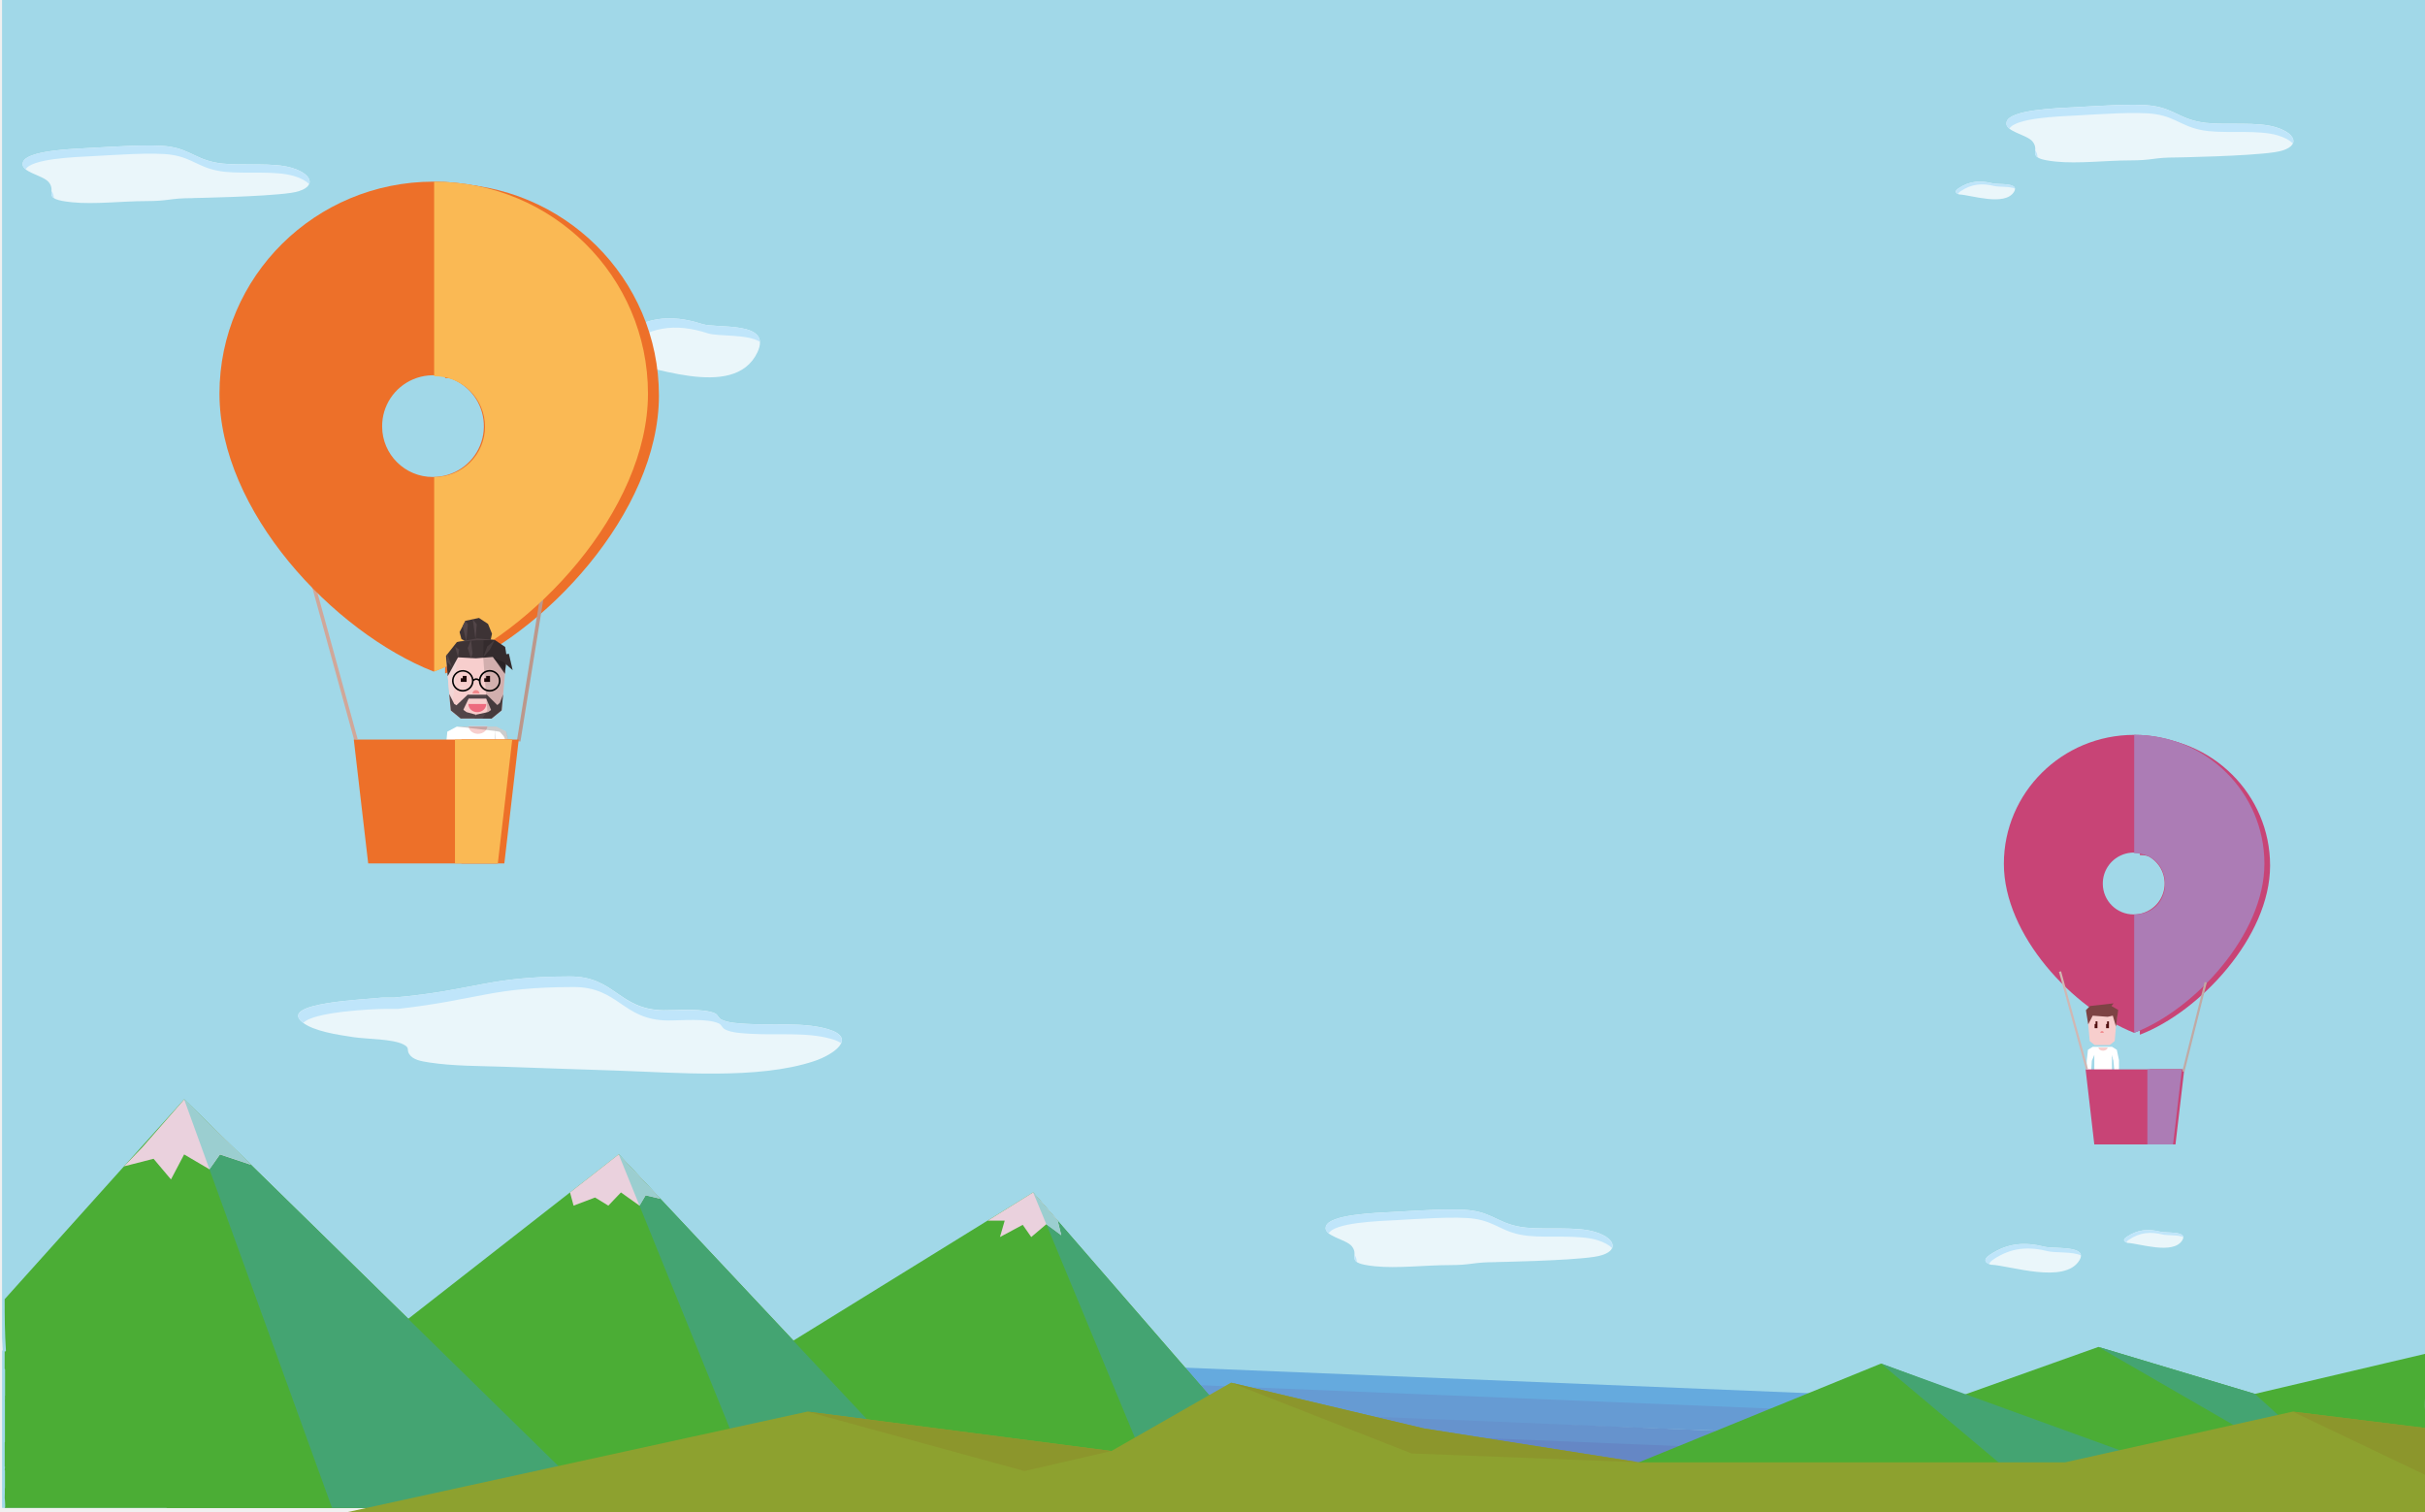
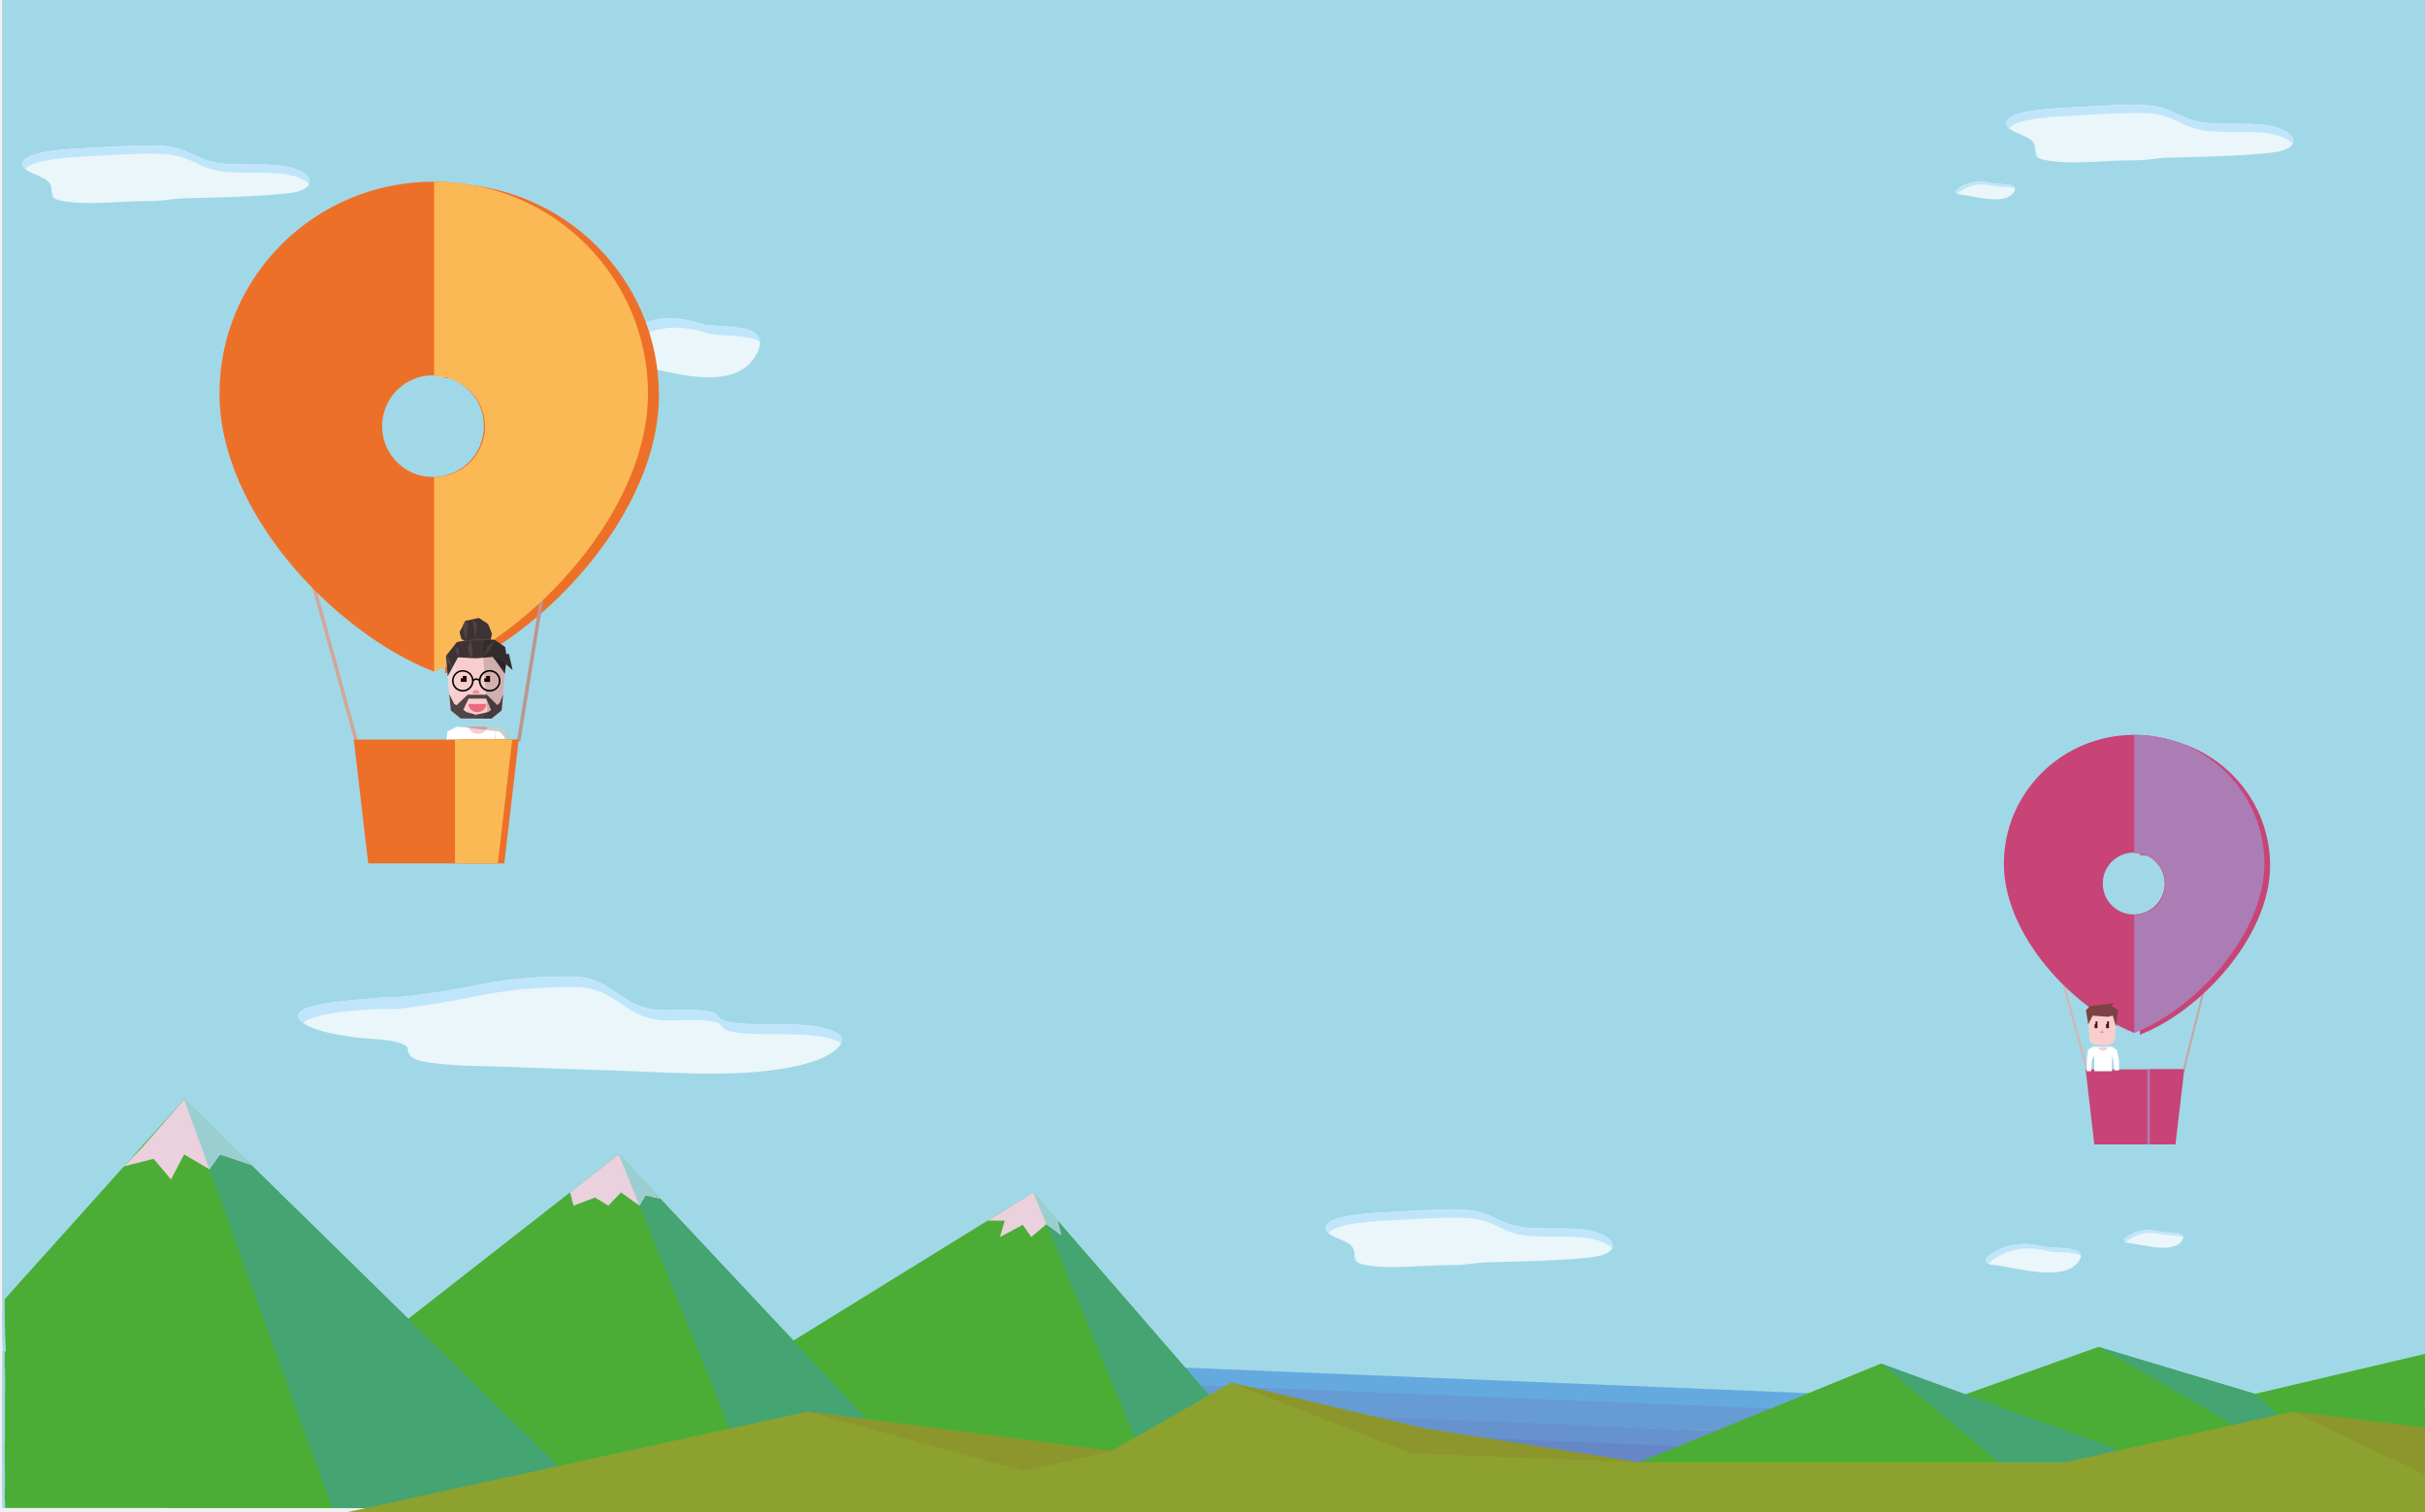
- <svg xmlns="http://www.w3.org/2000/svg" id="Calque_1" data-name="Calque 1" viewBox="0 0 1925 1200">
+ <svg xmlns="http://www.w3.org/2000/svg" class="svg" id="header-svg" data-name="header-svg" viewBox="0 0 1925 1200">
  <defs>
-     <style>.cls-1{fill:#a1d8e8;}.cls-2{fill:#c84476;}.cls-3{fill:#65aade;}.cls-4{fill:#669bd3;}.cls-5{fill:#6693cd;}.cls-6{fill:#6587c5;}.cls-7{fill:#4bad35;}.cls-8{fill:#44a472;}.cls-9{fill:#ead1dd;}.cls-10{fill:#9bced0;}.cls-11{fill:#eaf6fa;}.cls-12{fill:#bfe5fa;}.cls-13{fill:#ac7cb5;}.cls-14{fill:#f7cecd;}.cls-15{fill:#7d4344;}.cls-16{fill:#f4d7d7;}.cls-17{fill:#f1898c;}.cls-18,.cls-30{fill:#fff;}.cls-19{fill:#511011;}.cls-20{fill:#fdfbfb;}.cls-21{fill:#c0aaa5;}.cls-22{fill:#d1b7b3;}.cls-23{fill:#8da12f;}.cls-24{fill:#8c962c;}.cls-25{fill:#ed7029;}.cls-26{fill:#bc978b;}.cls-27{fill:#d1a799;}.cls-28{fill:#fab954;}.cls-29,.cls-32,.cls-38,.cls-41{fill:#010101;}.cls-29{opacity:0.2;}.cls-29,.cls-30,.cls-32,.cls-41{isolation:isolate;}.cls-30{opacity:0.19;}.cls-31{fill:#9b2351;}.cls-32{opacity:0.1;}.cls-33{fill:#1e0809;}.cls-34{fill:#f3d6d6;}.cls-35{fill:#ed6b7f;}.cls-36{fill:#3d3335;}.cls-37{fill:#524548;}.cls-39{fill:#30282a;}.cls-40{fill:#504346;}.cls-41{opacity:0.15;}</style>
+     <style>
+                     .cls-1 {
+                         fill: #a1d8e8;
+                     }
+                     
+                     .cls-2 {
+                         fill: #c84476;
+                     }
+                     
+                     .cls-3 {
+                         fill: #65aade;
+                     }
+                     
+                     .cls-4 {
+                         fill: #669bd3;
+                     }
+                     
+                     .cls-5 {
+                         fill: #6693cd;
+                     }
+                     
+                     .cls-6 {
+                         fill: #6587c5;
+                     }
+                     
+                     .cls-7 {
+                         fill: #4bad35;
+                     }
+                     
+                     .cls-8 {
+                         fill: #44a472;
+                     }
+                     
+                     .cls-9 {
+                         fill: #ead1dd;
+                     }
+                     
+                     .cls-10 {
+                         fill: #9bced0;
+                     }
+                     
+                     .cls-11 {
+                         fill: #eaf6fa;
+                     }
+                     
+                     .cls-12 {
+                         fill: #bfe5fa;
+                     }
+                     
+                     .cls-13 {
+                         fill: #ac7cb5;
+                     }
+                     
+                     .cls-14 {
+                         fill: #f7cecd;
+                     }
+                     
+                     .cls-15 {
+                         fill: #7d4344;
+                     }
+                     
+                     .cls-16 {
+                         fill: #f4d7d7;
+                     }
+                     
+                     .cls-17 {
+                         fill: #f1898c;
+                     }
+                     
+                     .cls-18,
+                     .cls-30 {
+                         fill: #fff;
+                     }
+                     
+                     .cls-19 {
+                         fill: #511011;
+                     }
+                     
+                     .cls-20 {
+                         fill: #fdfbfb;
+                     }
+                     
+                     .cls-21 {
+                         fill: #c0aaa5;
+                     }
+                     
+                     .cls-22 {
+                         fill: #d1b7b3;
+                     }
+                     
+                     .cls-23 {
+                         fill: #8da12f;
+                     }
+                     
+                     .cls-24 {
+                         fill: #8c962c;
+                     }
+                     
+                     .cls-25 {
+                         fill: #ed7029;
+                     }
+                     
+                     .cls-26 {
+                         fill: #bc978b;
+                     }
+                     
+                     .cls-27 {
+                         fill: #d1a799;
+                     }
+                     
+                     .cls-28 {
+                         fill: #fab954;
+                     }
+                     
+                     .cls-29,
+                     .cls-32,
+                     .cls-38,
+                     .cls-41 {
+                         fill: #010101;
+                     }
+                     
+                     .cls-29 {
+                         opacity: 0.2;
+                     }
+                     
+                     .cls-29,
+                     .cls-30,
+                     .cls-32,
+                     .cls-41 {
+                         isolation: isolate;
+                     }
+                     
+                     .cls-30 {
+                         opacity: 0.19;
+                     }
+                     
+                     .cls-31 {
+                         fill: #9b2351;
+                     }
+                     
+                     .cls-32 {
+                         opacity: 0.1;
+                     }
+                     
+                     .cls-33 {
+                         fill: #1e0809;
+                     }
+                     
+                     .cls-34 {
+                         fill: #f3d6d6;
+                     }
+                     
+                     .cls-35 {
+                         fill: #ed6b7f;
+                     }
+                     
+                     .cls-36 {
+                         fill: #3d3335;
+                     }
+                     
+                     .cls-37 {
+                         fill: #524548;
+                     }
+                     
+                     .cls-39 {
+                         fill: #30282a;
+                     }
+                     
+                     .cls-40 {
+                         fill: #504346;
+                     }
+                     
+                     .cls-41 {
+                         opacity: 0.15;
+                     }
+                 </style>
  </defs>
  <path class="cls-1" d="M1924.9,1179.94a.52.52,0,0,1,.1-.4V1147c0-.28-.07-.55-.11-.83a.76.76,0,0,1,.11-.53v-8.28c-.07-5-.21-10.08,0-15.11a16,16,0,0,1,0-2.09v-.45c-.12-2.31-.1-4.62,0-6.93a.65.65,0,0,1-.09-.33v-6.8a.65.65,0,0,1,.09-.33.82.82,0,0,1,0-.71v0a.8.8,0,0,1,0-.69.82.82,0,0,1,0-.75v-1c-.14-1.47-.14-3-.14-4.43a.73.73,0,0,1,0-.24.65.65,0,0,1,0-.25v-7.77a.69.69,0,0,1,.14-.42V0H1.63V1062.24c.13,3.17.28,6.34.49,9.51a.62.62,0,0,1-.49.68v124.75H1925V1181C1925,1180.62,1924.95,1180.28,1924.9,1179.94Z" />
-   <path class="cls-2" d="M1733.92,849l-7,59.62h-20.38V849" />
  <g id="Mer">
    <path class="cls-3" d="M933.5,1085.55l593.11,24.27v18.5L933.5,1106.93" />
    <path class="cls-4" d="M933.5,1099l593.11,24.27v18.5L933.5,1120.35" />
    <path class="cls-5" d="M933.5,1118.34l593.11,24.27v18.5L933.5,1139.72" />
    <path class="cls-6" d="M933.5,1131.76,1526.61,1156v18.5L933.5,1153.14" />
  </g>
  <g id="Montagnes">
    <path class="cls-7" d="M414.89,1197.19,820.13,946.71l217.48,250.48H560" />
    <path class="cls-8" d="M820.13,946.71,924,1197.19h113.19" />
    <path class="cls-9" d="M784,969.13h13.55l-3.76,13,18.06-9.69,6.77,9.69,12-10.2,11.84,8.71-2.85-11.55-19.47-22.42" />
    <path class="cls-10" d="M820.13,946.71,830.6,972l11.84,8.71-2.85-11.55" />
    <path class="cls-7" d="M131.88,1197.19l359.28-280.7,263.44,280.7H277" />
    <path class="cls-8" d="M491.16,916.49l112.68,278.22,150.32,2.48" />
    <path class="cls-9" d="M452.48,946.71l2.83,10.5,17.06-6.46,10.54,6.46,10-10.5,14.7,10.5,4.87-8.2,11.61,2.67-33-35.19" />
    <path class="cls-10" d="M507.65,957.21l4.87-8.2,11.61,2.67-33-35.19" />
    <path class="cls-7" d="M3.63,1197.19h474L146.17,872.8,3.7,1031.47c0,13.6.11,27.2,1,40.78a.68.68,0,0,1-1,.66v13.81a.66.66,0,0,1,.33.59V1108a.62.62,0,0,1-.1.34c.1,1.08,0,2.16,0,3.26a.66.66,0,0,1-.1.31.69.69,0,0,1,.1.36v32.49a.67.67,0,0,1-.17.45v8.47a.73.73,0,0,1,0,.21c0,1.16,0,2.31,0,3.46v6.89a.66.66,0,0,1,.2.51,19.61,19.61,0,0,1-.23,2.35.68.68,0,0,1,.23.53v13.69a.69.69,0,0,1-.13.4c.09,2.44-.05,4.89-.07,7.34a.71.71,0,0,1,0,.19c.17,1.75.31,3.51.34,5.27a.69.69,0,0,1,0,.11.67.67,0,0,1,0,.09v1.79A.68.68,0,0,1,3.63,1197.19Z" />
    <path class="cls-8" d="M146.17,872.8l117.41,324.4h213.6" />
    <path class="cls-9" d="M112.88,911l-14.44,15,23.47-6,13.82,16.4,10.44-19.85,20.09,11.8,8.34-11.8,24.55,8.22-21.43-21-31.55-30.88" />
    <path class="cls-10" d="M146.17,872.8l20.09,55.49,8.34-11.8,24.55,8.22" />
  </g>
-   <g id="Nuage1">
+   <g id="Nuage1" class="nuage">
    <path class="cls-11" d="M1579.37,996.38c14.17-9.59,27.81-10.5,43.71-6.55,7.5,1.86,35.06-1.35,27.5,10.9-11.71,19-55,4-70.19,3.36,0,0-9.05-2.27-1-7.71Z" />
    <path class="cls-12" d="M1582.26,1000c14.17-9.59,27.81-10.5,43.72-6.55,5.13,1.27,19.65.17,25.89,3.27-.57-7.45-22.27-5.23-28.79-6.85-15.9-4-29.54-3-43.71,6.55-5.93,4-2.54,6.3-.36,7.22.23-1,1.15-2.21,3.26-3.64Z" />
  </g>
-   <path class="cls-2" d="M1723.21,703.2c0-13.43-9.5-24.31-24.55-24.31v-94h.1c57.08,0,103.27,45.82,103.27,102.35s-55.86,116-103.23,134.19c-.09,0-.15-.08-.15-.12V727.51c15.05,0,24.55-10.88,24.55-24.31Z" />
-   <path class="cls-2" d="M1590.7,685.79c0,56.53,54.66,114.92,103.36,134.19,47.37-18.2,103.36-77.66,103.36-134.19s-46.27-102.35-103.36-102.35S1590.7,629.26,1590.7,685.79Zm78.53,15.92A24.55,24.55,0,1,1,1693.78,726,24.43,24.43,0,0,1,1669.23,701.71Z" />
-   <path class="cls-13" d="M1718.7,701.71c0-13.43-9.5-24.31-24.55-24.31v-94h.1c57.08,0,103.27,45.82,103.27,102.35s-55.86,116-103.23,134.19c-.09,0-.15-.08-.15-.12V726c15.05,0,24.55-10.88,24.55-24.31Z" />
-   <g id="Perso">
-     <path class="cls-14" d="M1669.87,829.69h-7.13l-3.9-3.16L1657,805.47l6.43-5h10.7l6.43,5-1.88,21.06-3.9,3.16h-7.15" />
-     <path class="cls-15" d="M1657.66,813.3l3.56-6.93,11.85.9,4.11-.9,2.5,8.73,1.77-13.24-5.33-3.16,1.67-2.1-18.69,2.11-3.27,3.31" />
-     <path class="cls-16" d="M1665,817h-2.89v.75m9.42-.75h2.89v.75" />
-     <path class="cls-17" d="M1670,820v-.05a1.36,1.36,0,0,0-2.73,0s0,0,0,.05H1670Z" />
-     <path class="cls-18" d="M1680.35,833.48l-3.79-2.38h-15.34l-3.76,2.38-.95,8.54v8.46H1660l.51-8.29,2-4.68v13h14l0-13,1.08,4.09.79,8.14,3.69.16v-8.27" />
-     <path class="cls-14" d="M1665.77,831.64c.05,1.42,1.66,2.56,3.64,2.56s3.59-1.14,3.64-2.56h-7.29Z" />
-     <path class="cls-19" d="M1663.49,810.88V813h-.76v3.31H1665v-5.42m7.6,0V813h-.76v3.31h2.28v-5.42" />
-     <path class="cls-20" d="M1676.57,837.7l2,3.84h-.92" />
-   </g>
-   <path class="cls-2" d="M1662.49,908.62h62.57l7-59.62h-76.48" />
-   <path class="cls-13" d="M1732,849l-7,59.62h-20.38V849" />
-   <path class="cls-21" d="M1751.8,780l-17.73,70.87-1.74-.31,17.73-70.88Z" />
-   <path class="cls-22" d="M1657.45,848.55l-1.68.45-21.33-77.42,1.68-.45Z" />
-   <g id="Nuage2">
+   <g id="Nuage2" class="nuage">
    <path class="cls-11" d="M1187.61,1002.06c-19.35,0-18.39,2.37-37.73,2.36-18,0-40.72,2.74-58.36.92-25.37-2.62-11.77-7.58-18.35-15.81-4.76-6-23.24-7.94-20.61-16,3.06-9.29,38.48-10.59,54.54-11.39,15.8-.78,47.13-3.22,61.78-1,17.47,2.68,22.23,11.39,42.32,13.5,16.44,1.73,40.12-1.1,54.92,3.39,18,5.46,19.8,16.88-1,19.89-21.48,3.12-77.54,4.07-77.54,4.07Z" />
    <path class="cls-12" d="M1075.23,996.38c-.09,2.22-.38,4.07,1.8,5.58A8.8,8.8,0,0,0,1075.23,996.38Zm33.65-27.71c15.8-.78,47.13-3.22,61.78-1,17.47,2.67,22.23,11.39,42.31,13.5,16.44,1.73,40.12-1.1,54.93,3.39,5.57,1.69,9.59,4,11.87,6.37,1.88-4.41-3.1-9.66-13.65-12.86-14.81-4.49-38.48-1.66-54.93-3.39-20.08-2.11-24.85-10.83-42.32-13.5-14.65-2.24-46,.19-61.78,1-16.06.79-51.48,2.09-54.54,11.39-.76,2.31.24,4.12,2.15,5.67,4.83-8.54,38.6-9.79,54.17-10.56Z" />
  </g>
  <g id="Terre">
    <path class="cls-7" d="M1925.1,1188.3a55.23,55.23,0,0,0-.2-8.36.55.55,0,0,1,.42-.61v-38.07a.28.28,0,0,0,0-.22v-16.4a15.45,15.45,0,0,1-.3-4.66c-.26-4.45,0-8.89.07-13.34v-31.77l-135.14,31.78-124.25-37.27-106.33,37.9-66.18-24.7L1301,1160.95l-215.83,40.25h840.17V1188.7A.44.44,0,0,1,1925.1,1188.3Z" />
    <path class="cls-8" d="M1493.18,1082.59l141,118.61H1820m-154.26-131.81,228.11,131.81-103.86-94.54" />
    <path class="cls-23" d="M1925.1,1188.3a55.23,55.23,0,0,0-.2-8.36.55.55,0,0,1,.42-.61v-38.07a.28.28,0,0,0,0-.22v-7.3l-105.36-13-180.64,40.25H1301l-170.45-26.83-153.38-36.41L882.27,1152,641,1120.7l-368.29,80.49H1925.32V1188.7A.44.44,0,0,1,1925.1,1188.3Z" />
    <polygon class="cls-24" points="813.27 1167.91 882.12 1152 640.66 1120.7 813.27 1167.91" />
    <path class="cls-24" d="M1925.32,1141.26a.28.28,0,0,0,0-.22v-7.3l-105.36-13,105.36,50.3Z" />
    <polygon class="cls-24" points="977.09 1097.71 1120.46 1153.92 1300.98 1160.94 1130.5 1134.12 977.09 1097.71" />
  </g>
-   <g id="Nuage2-2" data-name="Nuage2">
+   <g id="Nuage2-2" class="nuage" data-name="Nuage2">
    <path class="cls-11" d="M153.26,157.3c-19.35,0-18.39,2.37-37.73,2.36-18,0-40.72,2.74-58.36.92C31.79,158,45.4,153,38.82,144.77c-4.76-6-23.24-7.94-20.61-16,3.06-9.29,38.48-10.59,54.54-11.39,15.8-.78,47.13-3.22,61.78-1,17.47,2.68,22.23,11.39,42.32,13.5,16.44,1.73,40.12-1.1,54.92,3.39,18,5.46,19.8,16.88-1,19.89-21.48,3.12-77.54,4.07-77.54,4.07Z" />
    <path class="cls-12" d="M40.87,151.62c-.09,2.22-.38,4.07,1.8,5.58A8.8,8.8,0,0,0,40.87,151.62Zm33.65-27.71c15.8-.78,47.13-3.22,61.78-1,17.47,2.67,22.23,11.39,42.31,13.5,16.44,1.73,40.12-1.1,54.93,3.39,5.57,1.69,9.59,4,11.87,6.37,1.88-4.41-3.1-9.66-13.65-12.86-14.81-4.49-38.48-1.66-54.93-3.39-20.08-2.11-24.85-10.83-42.32-13.5-14.65-2.24-46,.19-61.78,1-16.06.79-51.48,2.09-54.54,11.39-.76,2.31.24,4.12,2.15,5.67,4.83-8.54,38.6-9.79,54.17-10.56Z" />
  </g>
-   <g id="Nuage1-2" data-name="Nuage1">
+   <g id="Nuage1-2" class="nuage" data-name="Nuage1">
    <path class="cls-11" d="M487.72,270.8C510.31,251,532,249.1,557.39,257.26c11.95,3.84,55.88-2.8,43.83,22.52-18.67,39.24-87.71,8.28-111.86,6.95,0,0-14.43-4.7-1.64-15.93Z" />
    <path class="cls-12" d="M492.33,278.21c22.59-19.83,44.33-21.71,69.67-13.55,8.17,2.63,31.32.35,41.27,6.76-.91-15.4-35.49-10.81-45.88-14.17C532,249.09,510.3,251,487.72,270.79c-9.45,8.29-4,13-.58,14.93.36-2.08,1.83-4.57,5.19-7.52Z" />
  </g>
-   <g id="Nuage2-3" data-name="Nuage2">
+   <g id="Nuage2-3" class="nuage" data-name="Nuage2">
    <path class="cls-11" d="M1728,125c-19.35,0-18.39,2.37-37.73,2.36-18,0-40.72,2.74-58.36.92-25.37-2.62-11.77-7.58-18.35-15.81-4.76-6-23.24-7.94-20.61-16,3.06-9.29,38.48-10.59,54.54-11.39,15.8-.78,47.13-3.22,61.78-1,17.47,2.68,22.23,11.39,42.32,13.5,16.44,1.73,40.12-1.1,54.92,3.39,18,5.46,19.8,16.88-1,19.89C1784,124.06,1728,125,1728,125Z" />
    <path class="cls-12" d="M1615.57,119.33c-.09,2.22-.38,4.07,1.8,5.58A8.8,8.8,0,0,0,1615.57,119.33Zm33.65-27.71c15.8-.78,47.13-3.22,61.78-1,17.47,2.67,22.23,11.39,42.31,13.5,16.44,1.73,40.12-1.1,54.93,3.39,5.57,1.69,9.59,4,11.87,6.37,1.88-4.41-3.1-9.66-13.65-12.86-14.81-4.49-38.48-1.66-54.93-3.39-20.08-2.11-24.85-10.83-42.32-13.5-14.65-2.24-46,.19-61.78,1-16.06.79-51.48,2.09-54.54,11.39-.76,2.31.24,4.12,2.15,5.67,4.83-8.54,38.6-9.79,54.17-10.56Z" />
  </g>
-   <g id="Nuage3">
+   <g id="Nuage3" class="nuage">
    <path class="cls-11" d="M312.93,792c65.27-6,73.54-16.66,139.55-16.77,35.84-.06,38.71,26.47,74.54,26.84,10.4.11,31.32-1.78,40.57,2.47,2.4,1.1,2.51,3.54,5,4.85,5.24,2.78,14.2,3.14,20.67,3.53,20.68,1.24,44.9-1.56,64.26,4.25,23.15,6.95,4.13,20.18-11.21,25.29-44.8,14.92-109.63,9-157.92,7.48-29.39-.91-58.77-2-88.16-3-19.41-.68-40.14-.47-59.15-3.35-7.39-1.12-13.38-2.24-16.28-6.79-2.21-3.49.85-4.85-4.59-7.61-8.74-4.44-29-4.16-39.53-5.74-12.89-1.93-31.71-4.75-40.48-11.72-20.13-16,51.78-18.19,63-19.68Z" />
    <path class="cls-12" d="M240.47,812.49C247.56,803.18,297,801,306.13,801h9.75c65.27-7.45,73.54-17.25,139.55-17.35,35.84-.06,38.71,26.17,74.54,26.54,10.4.1,31.32-1.93,40.57,2.32,2.4,1.1,2.51,3.46,5,4.78,5.24,2.78,14.21,3.1,20.67,3.49,20.68,1.24,44.9-1.57,64.26,4.23a26.83,26.83,0,0,1,7.31,3.2c1.73-4.05-.56-8.07-10.26-11-19.36-5.81-43.57-3-64.26-4.25-6.47-.39-15.43-.73-20.67-3.51-2.47-1.31-2.58-3.71-5-4.81-9.25-4.25-30.17-2.29-40.57-2.4-35.83-.37-38.7-27-74.54-27-66,.1-74.29,10.8-139.55,16.76h-9.75c-11.19,1.49-83.11,3.84-63,19.83.09.07.18.56.27.63Z" />
  </g>
  <g id="Nuage1-3" data-name="Nuage1">
    <path class="cls-11" d="M1688.17,982c8.79-5.95,17.25-6.51,27.11-4.06,4.65,1.15,21.75-.84,17.06,6.76-7.26,11.78-34.13,2.48-43.53,2.08,0,0-5.61-1.41-.64-4.78Z" />
    <path class="cls-12" d="M1690,984.25c8.79-5.95,17.25-6.51,27.11-4.06,3.18.79,12.19.11,16.06,2-.35-4.62-13.81-3.24-17.85-4.25-9.86-2.45-18.32-1.89-27.11,4.06-3.68,2.49-1.57,3.91-.22,4.48.14-.62.71-1.37,2-2.26Z" />
  </g>
-   <g id="MongolFiere1">
+   <g id="MongolFiere1" class="mongolfiere">
    <path class="cls-25" d="M393.7,340.19a40,40,0,0,0-40.37-40V145.72s-.15,0,0,0c93.87,0,169.74,75.35,169.74,168.3S431.34,504.75,353.45,534.68c-.16-.06-.12-.13-.12-.19V380.17a40,40,0,0,0,40.37-40Z" />
    <path class="cls-26" d="M434.12,458.43l-21,130.32-2.82-.45,21-130.32Z" />
    <path class="cls-27" d="M283.88,586.63l-2.76.75L246.11,460l2.75-.75Z" />
    <path class="cls-25" d="M174.22,312.52c0,93,89.89,189,170,220.66,77.89-29.92,170-127.71,170-220.66s-76.1-168.3-170-168.3-170,75.35-170,168.3ZM303.35,338.7a40.38,40.38,0,1,1,40.37,40,40.17,40.17,0,0,1-40.37-40Z" />
    <path class="cls-28" d="M385,338.7a40,40,0,0,0-40.37-40V144.23s-.15,0,0,0c93.87,0,169.74,75.35,169.74,168.3S422.66,503.26,344.77,533.18c-.16-.06-.12-.13-.12-.19V378.68a40,40,0,0,0,40.37-40Z" />
    <g id="Perso-2" data-name="Perso">
      <path class="cls-14" d="M399.43,617.86v3.87l5.3.53.62-4" />
      <path class="cls-18" d="M401.89,580.87l-7.9-4H362.66l-7.57,4-1.83,18.8V618h6.92l.55-18.87,3.64-10.24V618H394l0-30.21L396.17,598l1.77,19.71,7.7.64v-19.8" />
      <path class="cls-14" d="M372,576.51c.12,3.39,3.4,6.11,7.44,6.11s7.33-2.72,7.44-6.11H372Z" />
      <path class="cls-29" d="M362.66,576.83l30.09,3.5,4,.68,3.1,3.5,6,14.13L402,580.9l-8-4.06M358,618h2.16l.61-18.87,3.74-10.54-6.89,11.14" />
      <path class="cls-29" d="M399.43,617.86,398,598.17l-.14-.06L394,589.36l2.11,8.94,2,19.53" />
      <path class="cls-30" d="M364.37,588.86l3,30.51h-3" />
      <path class="cls-31" d="M364.37,618h30.15v4.75H364.37Z" />
      <path class="cls-32" d="M392.75,579.35l-1.4,63.95h2.7l-.1-54.55" />
      <path class="cls-14" d="M355.14,618h5.7v3.82h-5.7Zm25.21-47.39H365.78l-8-6.5L354,520.77l13.13-10.21H389l13.14,10.21-3.84,43.3-8,6.5H375.69" />
      <path class="cls-16" d="M370.42,544.59h-5.89v1.55m19.23-1.55h5.89v1.55" />
      <path class="cls-17" d="M380.64,550.6v-.11a2.79,2.79,0,0,0-5.57,0v.11h5.56Z" />
      <path class="cls-33" d="M367.32,536.64v1.84h-1.55v2.89h4.65v-4.73m15.51,0v1.84h-1.55v2.89H389v-4.73" />
      <path class="cls-34" d="M362.66,522.63,361,545.36l-3.14,18.71-2.41-27.21" />
      <path class="cls-35" d="M371.83,558.88V559c0,3.54,3.17,6.41,7.07,6.41S386,562.5,386,559v-.09H371.83Z" />
      <path class="cls-36" d="M355.4,536.87,354,520.77l8.68-11,16.21-2.94,13.82,1.25,8.26,5.55,1.13,7.11L400.83,535l-9.49-13.42-13.49,1.08-14.28-.77" />
      <path class="cls-36" d="M370.16,509.29l-3.86-1.9-1.5-5.57,4.66-8.95,10.76-2.26,7.19,4.76,3.15,7.77-1.16,5.46-10.7-1.13" />
      <path class="cls-37" d="M363.58,521.86l-2.31-8.51,3.26,2.41m-5.77,13.94-1.89-5.43-2-5.3v6.5m19-2.84-2.59-8,2.59-6.84,1.23,11.05m8.55,3,3.09-8.51,6-5.24L389,515.58" />
      <path class="cls-38" d="M388.73,531.95a8.59,8.59,0,0,0-8.49,7.29,3.74,3.74,0,0,0-2.33-.74,4,4,0,0,0-2.08.73,8.55,8.55,0,1,0,.1,1.54,3.18,3.18,0,0,1,2-1,3,3,0,0,1,2.18,1,8.59,8.59,0,1,0,8.58-8.84Zm-21.38,15.88a7.31,7.31,0,1,1,7.33-7.32,7.33,7.33,0,0,1-7.33,7.32Zm21.38,0a7.31,7.31,0,1,1,7.34-7.32,7.33,7.33,0,0,1-7.34,7.32Z" />
      <path class="cls-36" d="M391.35,521.55,403.92,519l3,13-7.38-6.49-7.47-2.83" />
      <path class="cls-39" d="M392.11,522.63l7.46,2.83,1.95,1.71L401.1,532" />
      <path class="cls-37" d="M370.16,509.29l-2.9-12.2,2.19-4.22,2,2.76m6,11.85-2.2-15.87,3.22,4" />
      <path class="cls-40" d="M362.66,509.8l16.21-2.94,13.82,1.25-14.84.22" />
      <path class="cls-37" d="M356.59,550.94l4,7.94,5.28,3.25,4.5,3.25,7.26,2,.17,3.08H365.67L357.82,564" />
      <path class="cls-37" d="M399.39,551.28,396.8,558l-4.68,4.08-4.64,3.25-9.79,2.1-.79,3.1,13.3,0,8-6.53" />
      <path class="cls-37" d="M361.27,560.94l10-9.43h15.17l9.49,9.43-5.35,4.43L386,554.68H372l-4.48,9.4" />
      <path class="cls-41" d="M383.57,521.88l3.26,42.5-3.78,6.12h7.23l8-6.48,3.27-36.71L407,532l-3-13-2,.39-.91-5.73-8.26-5.55-8.94.22" />
    </g>
    <path class="cls-25" d="M411.78,587.15l-11.44,98.38h-34V587.15" />
    <path class="cls-25" d="M292.28,685.52h102.9l11.43-98.38H280.84" />
    <path class="cls-28" d="M406.61,587.15l-11.44,98.38h-34V587.15" />
  </g>
-   <g id="Nuage1-4" data-name="Nuage1">
+   <g id="MongolfiereBis" class="mongolfiere">
+     <path class="cls-2" d="M1662.49,908.62h62.57l7-59.62h-76.48" />
+     <path class="cls-13" d="M1732,849l-7,59.62h-20.38V849" />
+     <path class="cls-21" d="M1751.8,780l-17.73,70.87-1.74-.31,17.73-70.88Z" />
+     <path class="cls-22" d="M1657.45,848.55l-1.68.45-21.33-77.42,1.68-.45Z" />
+     <path class="cls-2" d="M1723.21,703.2c0-13.43-9.5-24.31-24.55-24.31v-94h.1c57.08,0,103.27,45.82,103.27,102.35s-55.86,116-103.23,134.19c-.09,0-.15-.08-.15-.12V727.51c15.05,0,24.55-10.88,24.55-24.31Z" />
+     <path class="cls-2" d="M1590.7,685.79c0,56.53,54.66,114.92,103.36,134.19,47.37-18.2,103.36-77.66,103.36-134.19s-46.27-102.35-103.36-102.35S1590.7,629.26,1590.7,685.79Zm78.53,15.92A24.55,24.55,0,1,1,1693.78,726,24.43,24.43,0,0,1,1669.23,701.71Z" />
+     <path class="cls-13" d="M1718.7,701.71c0-13.43-9.5-24.31-24.55-24.31v-94h.1c57.08,0,103.27,45.82,103.27,102.35s-55.86,116-103.23,134.19c-.09,0-.15-.08-.15-.12V726c15.05,0,24.55-10.88,24.55-24.31Z" />
+     <path class="cls-2" d="M1733.92,849l-7,59.62h-20.38V849" />
+     <g id="Perso">
+       <path class="cls-14" d="M1669.87,829.69h-7.13l-3.9-3.16L1657,805.47l6.43-5h10.7l6.43,5-1.88,21.06-3.9,3.16h-7.15" />
+       <path class="cls-15" d="M1657.66,813.3l3.56-6.93,11.85.9,4.11-.9,2.5,8.73,1.77-13.24-5.33-3.16,1.67-2.1-18.69,2.11-3.27,3.31" />
+       <path class="cls-16" d="M1665,817h-2.89v.75m9.42-.75h2.89v.75" />
+       <path class="cls-17" d="M1670,820v-.05a1.36,1.36,0,0,0-2.73,0s0,0,0,.05H1670Z" />
+       <path class="cls-18" d="M1680.35,833.48l-3.79-2.38h-15.34l-3.76,2.38-.95,8.54v8.46H1660l.51-8.29,2-4.68v13h14l0-13,1.08,4.09.79,8.14,3.69.16v-8.27" />
+       <path class="cls-14" d="M1665.77,831.64c.05,1.42,1.66,2.56,3.64,2.56s3.59-1.14,3.64-2.56h-7.29Z" />
+       <path class="cls-19" d="M1663.49,810.88V813h-.76v3.31H1665v-5.42m7.6,0V813h-.76v3.31h2.28v-5.42" />
+       <path class="cls-20" d="M1676.57,837.7l2,3.84h-.92" />
+     </g>
+   </g>
+   <g id="Nuage1-4" class="nuage" data-name="Nuage1">
    <path class="cls-11" d="M1554.59,149.6c8.79-5.95,17.25-6.51,27.11-4.06,4.65,1.15,21.75-.84,17.06,6.76-7.26,11.78-34.13,2.48-43.53,2.08,0,0-5.61-1.41-.64-4.78Z" />
    <path class="cls-12" d="M1556.38,151.82c8.79-5.95,17.25-6.51,27.11-4.06,3.18.79,12.19.11,16.06,2-.35-4.62-13.81-3.24-17.85-4.25-9.86-2.45-18.32-1.89-27.11,4.06-3.68,2.49-1.57,3.91-.22,4.48.14-.62.71-1.37,2-2.26Z" />
  </g>
</svg>
